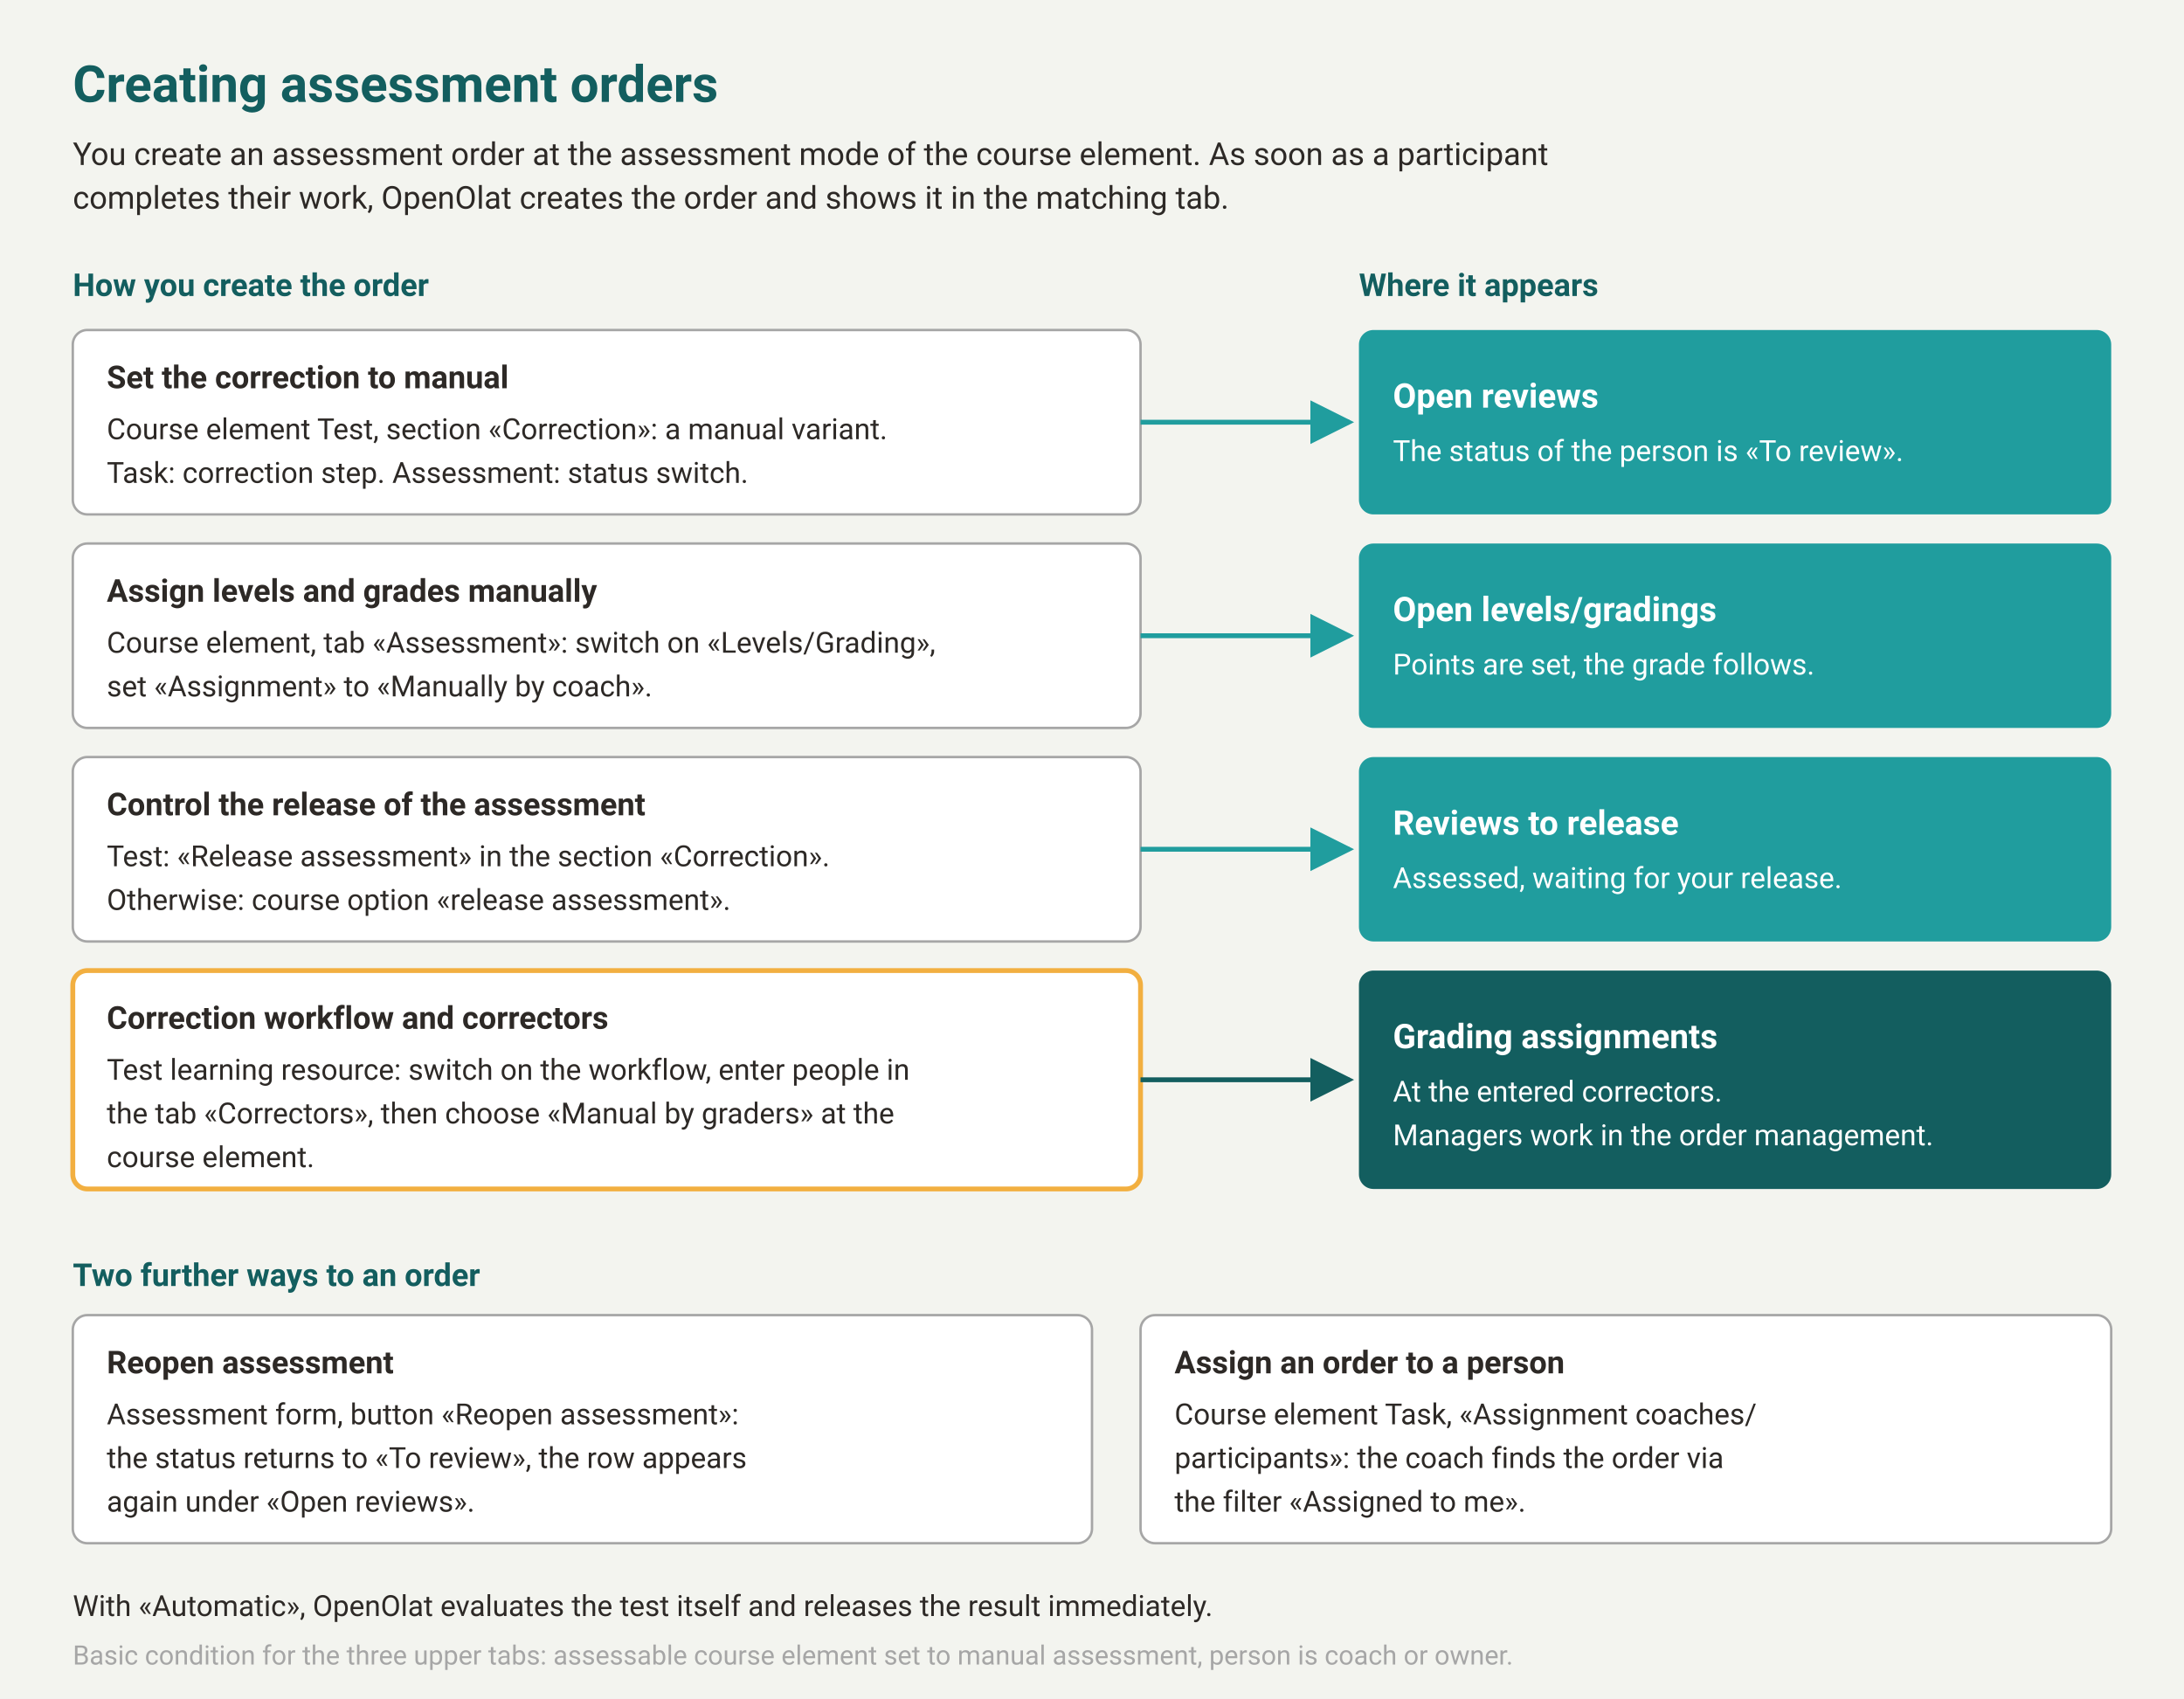
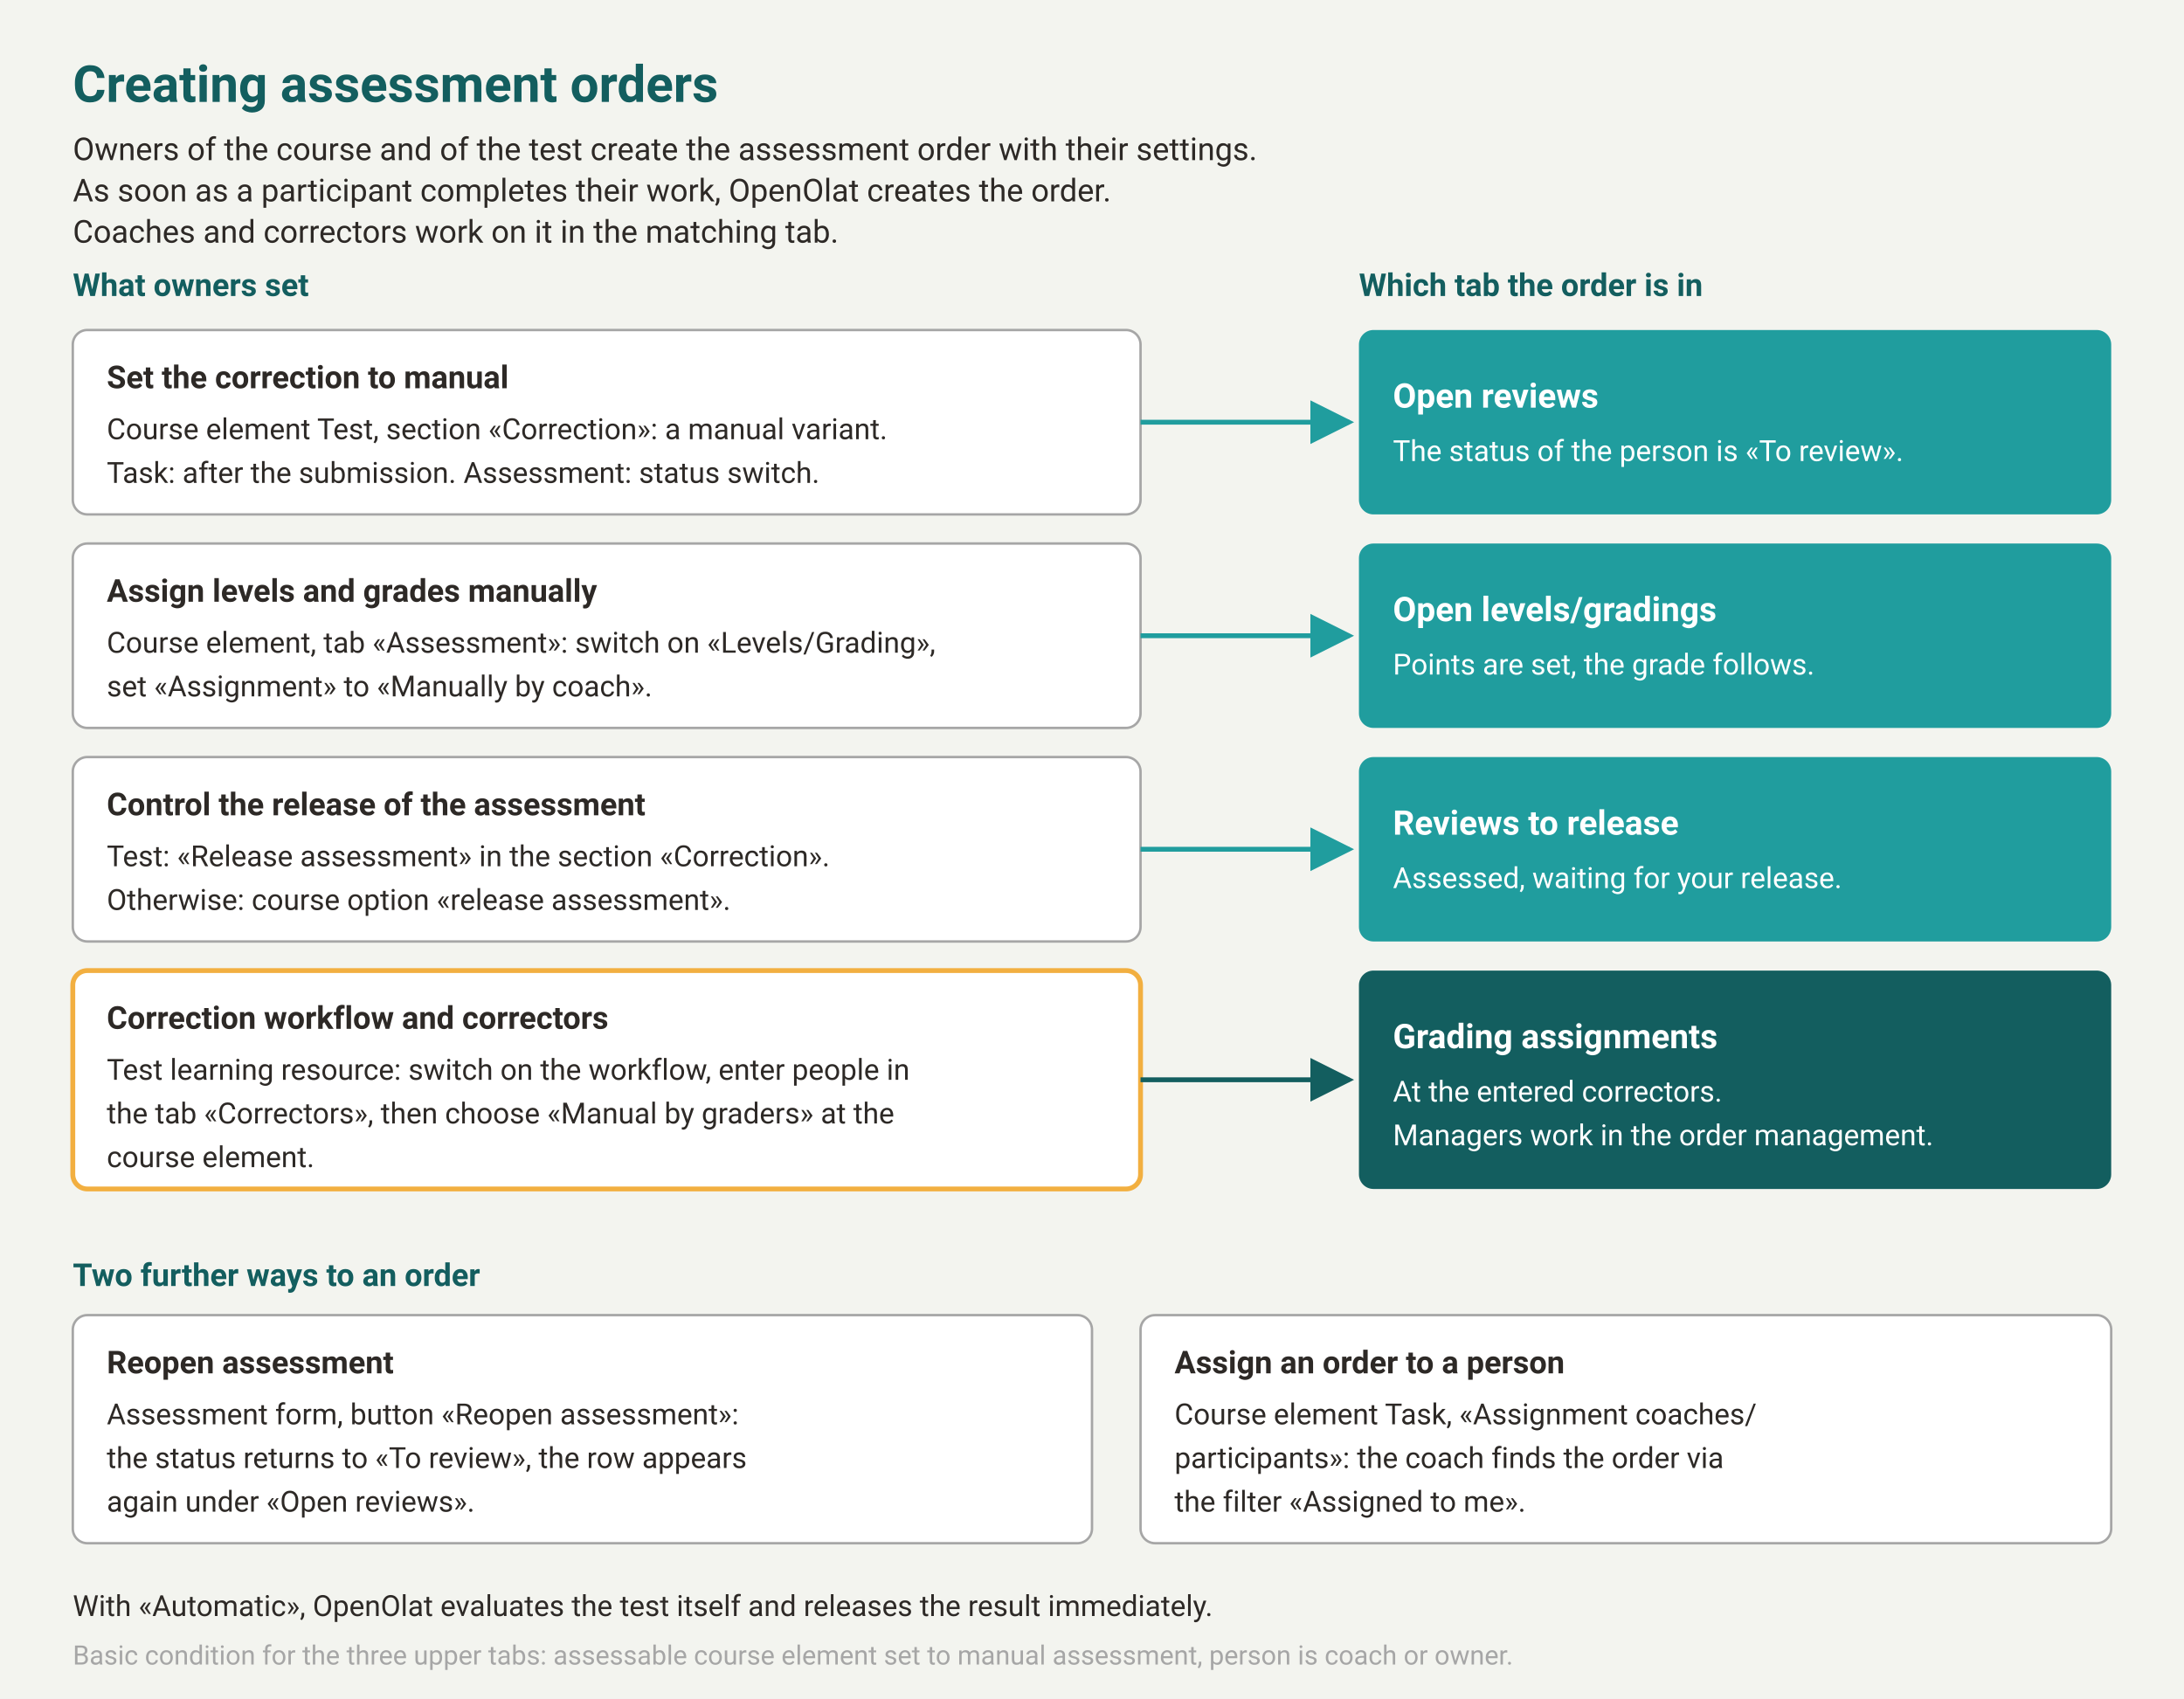
<svg xmlns="http://www.w3.org/2000/svg" viewBox="0 0 900 700" width="900" height="700" role="img" aria-label="Creating assessment orders: four settings lead to the four tabs under Coaching Assessment orders, plus two further ways via the assessment form and the assignment">
  <rect x="0" y="0" width="900" height="700" fill="#F3F4EF" />
  <text x="30" y="42" font-family="'Roboto', sans-serif" font-size="21" font-weight="700" fill="#135E5F">Creating assessment orders</text>
-   <text x="30" y="68" font-family="'Roboto', sans-serif" font-size="13" fill="#2D2926">You create an assessment order at the assessment mode of the course element. As soon as a participant</text>
-   <text x="30" y="86" font-family="'Roboto', sans-serif" font-size="13" fill="#2D2926">completes their work, OpenOlat creates the order and shows it in the matching tab.</text>
-   <text x="30" y="122" font-family="'Roboto', sans-serif" font-size="13" font-weight="700" fill="#135E5F">How you create the order</text>
-   <text x="560" y="122" font-family="'Roboto', sans-serif" font-size="13" font-weight="700" fill="#135E5F">Where it appears</text>
+   <text x="30" y="66" font-family="'Roboto', sans-serif" font-size="13" fill="#2D2926">Owners of the course and of the test create the assessment order with their settings.</text>
+   <text x="30" y="83" font-family="'Roboto', sans-serif" font-size="13" fill="#2D2926">As soon as a participant completes their work, OpenOlat creates the order.</text>
+   <text x="30" y="100" font-family="'Roboto', sans-serif" font-size="13" fill="#2D2926">Coaches and correctors work on it in the matching tab.</text>
+   <text x="30" y="122" font-family="'Roboto', sans-serif" font-size="13" font-weight="700" fill="#135E5F">What owners set</text>
+   <text x="560" y="122" font-family="'Roboto', sans-serif" font-size="13" font-weight="700" fill="#135E5F">Which tab the order is in</text>
  <g font-family="'Roboto', sans-serif">
    <rect x="30" y="136" width="440" height="76" rx="6" fill="#FFFFFF" stroke="#A6A6A6" />
    <text x="44" y="160" font-size="13" font-weight="700" fill="#2D2926">Set the correction to manual</text>
    <text x="44" y="181" font-size="12" fill="#2D2926">Course element Test, section «Correction»: a manual variant.</text>
-     <text x="44" y="199" font-size="12" fill="#2D2926">Task: correction step. Assessment: status switch.</text>
+     <text x="44" y="199" font-size="12" fill="#2D2926">Task: after the submission. Assessment: status switch.</text>
    <path d="M470 174 L556 174" stroke="#209D9E" stroke-width="2" marker-end="url(#a)" />
    <rect x="560" y="136" width="310" height="76" rx="6" fill="#209D9E" />
    <text x="574" y="168" font-size="14" font-weight="700" fill="#FFFFFF">Open reviews</text>
    <text x="574" y="190" font-size="12" fill="#FFFFFF">The status of the person is «To review».</text>
    <rect x="30" y="224" width="440" height="76" rx="6" fill="#FFFFFF" stroke="#A6A6A6" />
    <text x="44" y="248" font-size="13" font-weight="700" fill="#2D2926">Assign levels and grades manually</text>
    <text x="44" y="269" font-size="12" fill="#2D2926">Course element, tab «Assessment»: switch on «Levels/Grading»,</text>
    <text x="44" y="287" font-size="12" fill="#2D2926">set «Assignment» to «Manually by coach».</text>
    <path d="M470 262 L556 262" stroke="#209D9E" stroke-width="2" marker-end="url(#a)" />
    <rect x="560" y="224" width="310" height="76" rx="6" fill="#209D9E" />
    <text x="574" y="256" font-size="14" font-weight="700" fill="#FFFFFF">Open levels/gradings</text>
    <text x="574" y="278" font-size="12" fill="#FFFFFF">Points are set, the grade follows.</text>
    <rect x="30" y="312" width="440" height="76" rx="6" fill="#FFFFFF" stroke="#A6A6A6" />
    <text x="44" y="336" font-size="13" font-weight="700" fill="#2D2926">Control the release of the assessment</text>
    <text x="44" y="357" font-size="12" fill="#2D2926">Test: «Release assessment» in the section «Correction».</text>
    <text x="44" y="375" font-size="12" fill="#2D2926">Otherwise: course option «release assessment».</text>
    <path d="M470 350 L556 350" stroke="#209D9E" stroke-width="2" marker-end="url(#a)" />
    <rect x="560" y="312" width="310" height="76" rx="6" fill="#209D9E" />
    <text x="574" y="344" font-size="14" font-weight="700" fill="#FFFFFF">Reviews to release</text>
    <text x="574" y="366" font-size="12" fill="#FFFFFF">Assessed, waiting for your release.</text>
    <rect x="30" y="400" width="440" height="90" rx="6" fill="#FFFFFF" stroke="#F2AF40" stroke-width="2" />
    <text x="44" y="424" font-size="13" font-weight="700" fill="#2D2926">Correction workflow and correctors</text>
    <text x="44" y="445" font-size="12" fill="#2D2926">Test learning resource: switch on the workflow, enter people in</text>
    <text x="44" y="463" font-size="12" fill="#2D2926">the tab «Correctors», then choose «Manual by graders» at the</text>
    <text x="44" y="481" font-size="12" fill="#2D2926">course element.</text>
    <path d="M470 445 L556 445" stroke="#135E5F" stroke-width="2" marker-end="url(#b)" />
    <rect x="560" y="400" width="310" height="90" rx="6" fill="#135E5F" />
    <text x="574" y="432" font-size="14" font-weight="700" fill="#FFFFFF">Grading assignments</text>
    <text x="574" y="454" font-size="12" fill="#FFFFFF">At the entered correctors.</text>
    <text x="574" y="472" font-size="12" fill="#FFFFFF">Managers work in the order management.</text>
    <text x="30" y="530" font-size="13" font-weight="700" fill="#135E5F">Two further ways to an order</text>
    <rect x="30" y="542" width="420" height="94" rx="6" fill="#FFFFFF" stroke="#A6A6A6" />
    <text x="44" y="566" font-size="13" font-weight="700" fill="#2D2926">Reopen assessment</text>
    <text x="44" y="587" font-size="12" fill="#2D2926">Assessment form, button «Reopen assessment»:</text>
    <text x="44" y="605" font-size="12" fill="#2D2926">the status returns to «To review», the row appears</text>
    <text x="44" y="623" font-size="12" fill="#2D2926">again under «Open reviews».</text>
    <rect x="470" y="542" width="400" height="94" rx="6" fill="#FFFFFF" stroke="#A6A6A6" />
    <text x="484" y="566" font-size="13" font-weight="700" fill="#2D2926">Assign an order to a person</text>
    <text x="484" y="587" font-size="12" fill="#2D2926">Course element Task, «Assignment coaches/</text>
    <text x="484" y="605" font-size="12" fill="#2D2926">participants»: the coach finds the order via</text>
    <text x="484" y="623" font-size="12" fill="#2D2926">the filter «Assigned to me».</text>
  </g>
  <text x="30" y="666" font-family="'Roboto', sans-serif" font-size="12" fill="#2D2926">With «Automatic», OpenOlat evaluates the test itself and releases the result immediately.</text>
  <text x="30" y="686" font-family="'Roboto', sans-serif" font-size="11" fill="#A6A6A6">Basic condition for the three upper tabs: assessable course element set to manual assessment, person is coach or owner.</text>
  <defs>
    <marker id="a" markerWidth="9" markerHeight="9" refX="8" refY="4.5" orient="auto">
      <path d="M0 0 L9 4.5 L0 9 z" fill="#209D9E" />
    </marker>
    <marker id="b" markerWidth="9" markerHeight="9" refX="8" refY="4.5" orient="auto">
      <path d="M0 0 L9 4.5 L0 9 z" fill="#135E5F" />
    </marker>
  </defs>
</svg>
